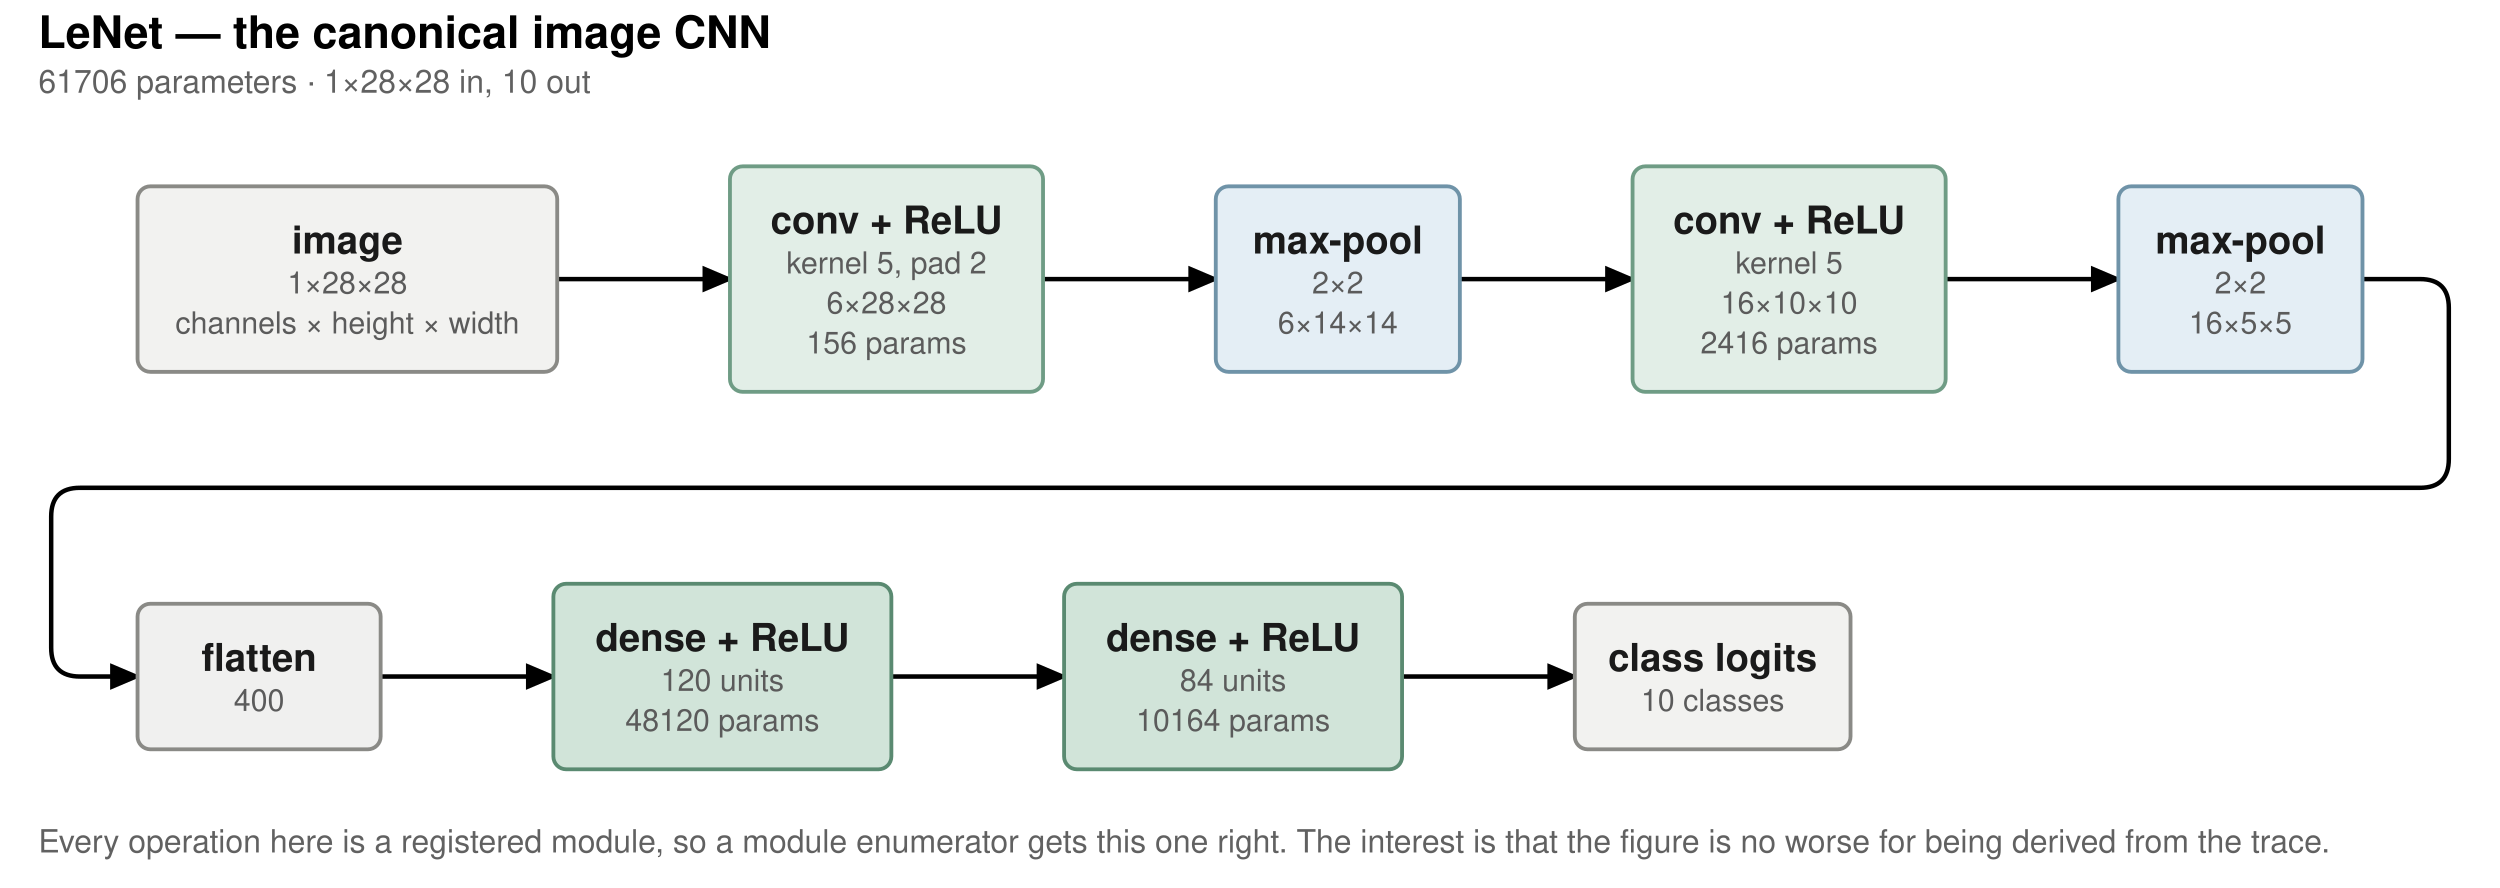
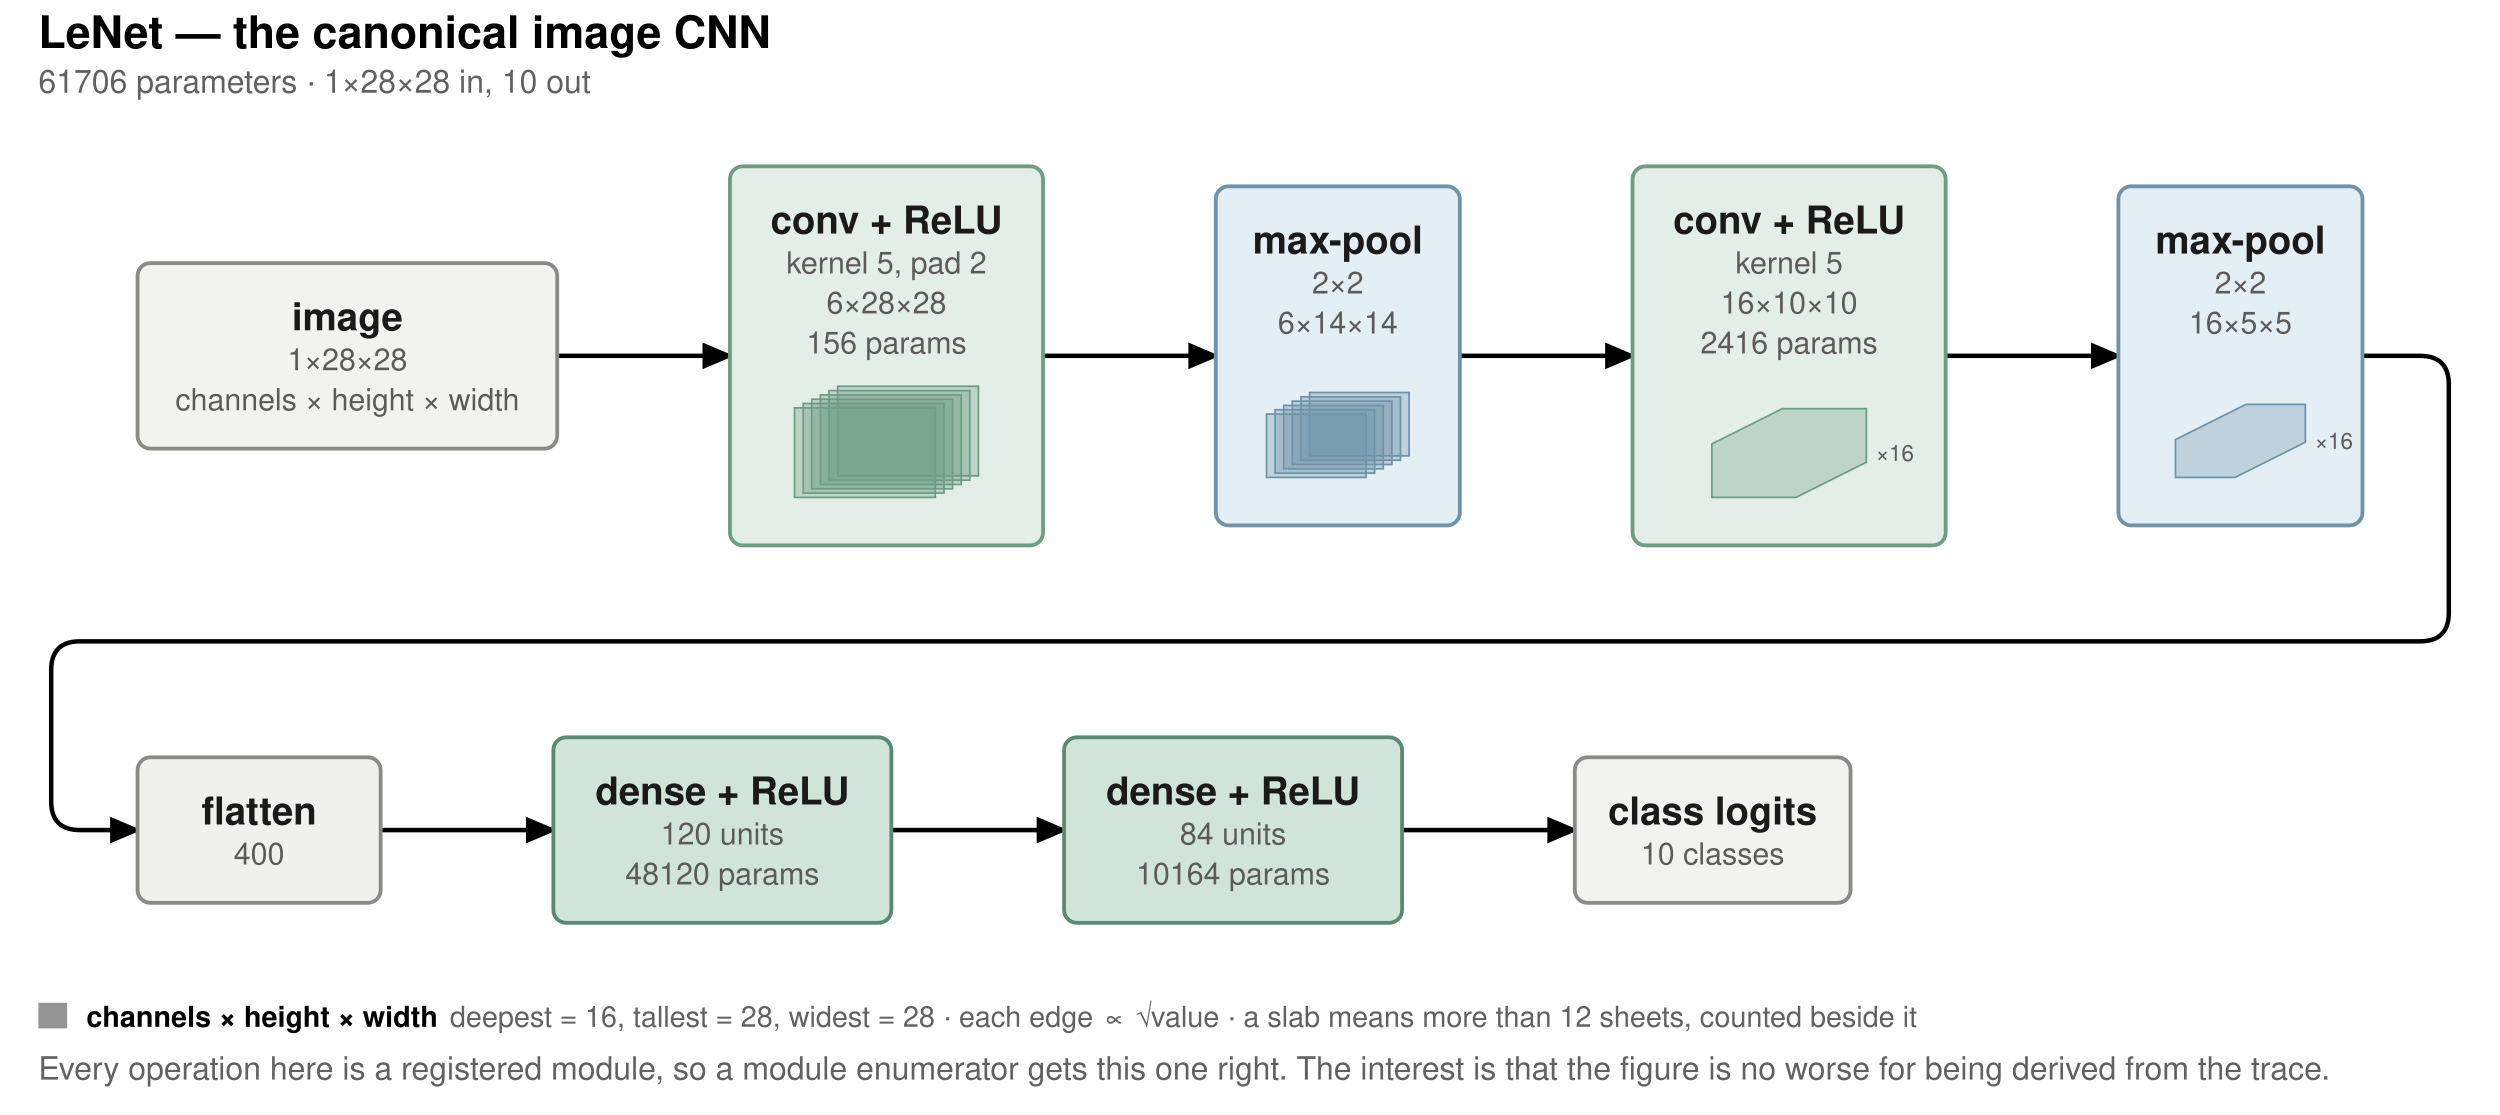
- <svg xmlns="http://www.w3.org/2000/svg" class="draughtsman" role="img" aria-label="LeNet — the canonical image CNN" viewBox="0 0 781.56 277.5" width="781.56" height="277.5">
+ <svg xmlns="http://www.w3.org/2000/svg" class="draughtsman" role="img" aria-label="LeNet — the canonical image CNN" viewBox="0 0 781.56 348.5" width="781.56" height="348.5">
  <defs>
    <marker id="ds-arrow" viewBox="0 0 8 8" refX="7" refY="4" markerWidth="7" markerHeight="7" orient="auto-start-reverse">
      <path d="M0 0.6 L8 4 L0 7.4 Z" style="fill:currentColor" />
    </marker>
  </defs>
  <text class="ds-title" x="12" y="15" style="font-family:Helvetica Neue, Helvetica, Arial, sans-serif;font-size:14px;font-weight:600;fill:currentColor">LeNet — the canonical image CNN</text>
  <text class="ds-subtitle" x="12" y="29" style="font-family:Helvetica Neue, Helvetica, Arial, sans-serif;font-size:10px;fill:currentColor;opacity:0.62">61706 parameters · 1×28×28 in, 10 out</text>
  <g class="ds-body" transform="translate(0 36)">
-     <path class="ds-edge ds-edge-solid" data-from="image" data-to="conv1" d="M174.2 51.25 C201.2 51.25 201.2 51.25 228.2 51.25" style="fill:none;stroke:currentColor;stroke-width:1.4" marker-end="url(#ds-arrow)" />
-     <path class="ds-edge ds-edge-solid" data-from="conv1" data-to="pool1" d="M326.08 51.25 C353.08 51.25 353.08 51.25 380.08 51.25" style="fill:none;stroke:currentColor;stroke-width:1.4" marker-end="url(#ds-arrow)" />
-     <path class="ds-edge ds-edge-solid" data-from="pool1" data-to="conv2" d="M456.38 51.25 C483.38 51.25 483.38 51.25 510.38 51.25" style="fill:none;stroke:currentColor;stroke-width:1.4" marker-end="url(#ds-arrow)" />
-     <path class="ds-edge ds-edge-solid" data-from="conv2" data-to="pool2" d="M608.26 51.25 C635.26 51.25 635.26 51.25 662.26 51.25" style="fill:none;stroke:currentColor;stroke-width:1.4" marker-end="url(#ds-arrow)" />
-     <path class="ds-edge ds-edge-solid" data-from="pool2" data-to="flatten" d="M738.56 51.25 L756.56 51.25 Q765.56 51.25 765.56 60.25 L765.56 107.5 Q765.56 116.5 756.56 116.5 L25 116.5 Q16 116.5 16 125.5 L16 166.5 Q16 175.5 25 175.5 L43 175.5" style="fill:none;stroke:currentColor;stroke-width:1.4" marker-end="url(#ds-arrow)" />
-     <path class="ds-edge ds-edge-solid" data-from="flatten" data-to="fc1" d="M119 175.5 C146 175.5 146 175.5 173 175.5" style="fill:none;stroke:currentColor;stroke-width:1.4" marker-end="url(#ds-arrow)" />
-     <path class="ds-edge ds-edge-solid" data-from="fc1" data-to="fc2" d="M278.66 175.5 C305.66 175.5 305.66 175.5 332.66 175.5" style="fill:none;stroke:currentColor;stroke-width:1.4" marker-end="url(#ds-arrow)" />
-     <path class="ds-edge ds-edge-solid" data-from="fc2" data-to="logits" d="M438.32 175.5 C465.32 175.5 465.32 175.5 492.32 175.5" style="fill:none;stroke:currentColor;stroke-width:1.4" marker-end="url(#ds-arrow)" />
+     <path class="ds-edge ds-edge-solid" data-from="image" data-to="conv1" d="M174.2 75.25 C201.2 75.25 201.2 75.25 228.2 75.25" style="fill:none;stroke:currentColor;stroke-width:1.4" marker-end="url(#ds-arrow)" />
+     <path class="ds-edge ds-edge-solid" data-from="conv1" data-to="pool1" d="M326.08 75.25 C353.08 75.25 353.08 75.25 380.08 75.25" style="fill:none;stroke:currentColor;stroke-width:1.4" marker-end="url(#ds-arrow)" />
+     <path class="ds-edge ds-edge-solid" data-from="pool1" data-to="conv2" d="M456.38 75.25 C483.38 75.25 483.38 75.25 510.38 75.25" style="fill:none;stroke:currentColor;stroke-width:1.4" marker-end="url(#ds-arrow)" />
+     <path class="ds-edge ds-edge-solid" data-from="conv2" data-to="pool2" d="M608.26 75.25 C635.26 75.25 635.26 75.25 662.26 75.25" style="fill:none;stroke:currentColor;stroke-width:1.4" marker-end="url(#ds-arrow)" />
+     <path class="ds-edge ds-edge-solid" data-from="pool2" data-to="flatten" d="M738.56 75.25 L756.56 75.25 Q765.56 75.25 765.56 84.25 L765.56 155.5 Q765.56 164.5 756.56 164.5 L25 164.5 Q16 164.5 16 173.5 L16 214.5 Q16 223.5 25 223.5 L43 223.5" style="fill:none;stroke:currentColor;stroke-width:1.4" marker-end="url(#ds-arrow)" />
+     <path class="ds-edge ds-edge-solid" data-from="flatten" data-to="fc1" d="M119 223.5 C146 223.5 146 223.5 173 223.5" style="fill:none;stroke:currentColor;stroke-width:1.4" marker-end="url(#ds-arrow)" />
+     <path class="ds-edge ds-edge-solid" data-from="fc1" data-to="fc2" d="M278.66 223.5 C305.66 223.5 305.66 223.5 332.66 223.5" style="fill:none;stroke:currentColor;stroke-width:1.4" marker-end="url(#ds-arrow)" />
+     <path class="ds-edge ds-edge-solid" data-from="fc2" data-to="logits" d="M438.32 223.5 C465.32 223.5 465.32 223.5 492.32 223.5" style="fill:none;stroke:currentColor;stroke-width:1.4" marker-end="url(#ds-arrow)" />
    <g class="ds-stage ds-kind-input" data-stage="image">
-       <rect x="43" y="22.25" width="131.2" height="58" rx="4" style="fill:#f2f2f0;stroke:#8a8a86;stroke-width:1.2" />
-       <text x="108.6" y="43.25" text-anchor="middle" style="font-family:Helvetica Neue, Helvetica, Arial, sans-serif;font-size:12.0px;font-weight:600;fill:#1a1a1a">image</text>
-       <text x="108.6" y="55.75" text-anchor="middle" style="font-family:Helvetica Neue, Helvetica, Arial, sans-serif;font-size:9.5px;fill:#5b5b5b">1×28×28</text>
-       <text x="108.6" y="68.25" text-anchor="middle" style="font-family:Helvetica Neue, Helvetica, Arial, sans-serif;font-size:9.5px;fill:#5b5b5b">channels × height × width</text>
+       <rect x="43" y="46.25" width="131.2" height="58" rx="4" style="fill:#f2f2f0;stroke:#8a8a86;stroke-width:1.2" />
+       <text x="108.6" y="67.25" text-anchor="middle" style="font-family:Helvetica Neue, Helvetica, Arial, sans-serif;font-size:12.0px;font-weight:600;fill:#1a1a1a">image</text>
+       <text x="108.6" y="79.75" text-anchor="middle" style="font-family:Helvetica Neue, Helvetica, Arial, sans-serif;font-size:9.5px;fill:#5b5b5b">1×28×28</text>
+       <text x="108.6" y="92.25" text-anchor="middle" style="font-family:Helvetica Neue, Helvetica, Arial, sans-serif;font-size:9.5px;fill:#5b5b5b">channels × height × width</text>
    </g>
    <g class="ds-stage ds-kind-conv" data-stage="conv1">
-       <rect x="228.2" y="16" width="97.88" height="70.5" rx="4" style="fill:#e2eee7;stroke:#6f9c85;stroke-width:1.2" />
+       <rect x="228.2" y="16" width="97.88" height="118.5" rx="4" style="fill:#e2eee7;stroke:#6f9c85;stroke-width:1.2" />
      <text x="277.14" y="37" text-anchor="middle" style="font-family:Helvetica Neue, Helvetica, Arial, sans-serif;font-size:12.0px;font-weight:600;fill:#1a1a1a">conv + ReLU</text>
      <text x="277.14" y="49.5" text-anchor="middle" style="font-family:Helvetica Neue, Helvetica, Arial, sans-serif;font-size:9.5px;fill:#5b5b5b">kernel 5, pad 2</text>
      <text x="277.14" y="62" text-anchor="middle" style="font-family:Helvetica Neue, Helvetica, Arial, sans-serif;font-size:9.5px;fill:#5b5b5b">6×28×28</text>
      <text x="277.14" y="74.5" text-anchor="middle" style="font-family:Helvetica Neue, Helvetica, Arial, sans-serif;font-size:9.5px;fill:#5b5b5b">156 params</text>
+       <rect class="ds-sheet" x="261.87" y="84.76" width="44" height="28" style="fill:#6f9c85;fill-opacity:0.32;stroke:#6f9c85;stroke-width:0.55" />
+       <rect class="ds-sheet" x="259.18" y="86.11" width="44" height="28" style="fill:#6f9c85;fill-opacity:0.32;stroke:#6f9c85;stroke-width:0.55" />
+       <rect class="ds-sheet" x="256.48" y="87.46" width="44" height="28" style="fill:#6f9c85;fill-opacity:0.32;stroke:#6f9c85;stroke-width:0.55" />
+       <rect class="ds-sheet" x="253.79" y="88.81" width="44" height="28" style="fill:#6f9c85;fill-opacity:0.32;stroke:#6f9c85;stroke-width:0.55" />
+       <rect class="ds-sheet" x="251.1" y="90.15" width="44" height="28" style="fill:#6f9c85;fill-opacity:0.32;stroke:#6f9c85;stroke-width:0.55" />
+       <rect class="ds-sheet" x="248.4" y="91.5" width="44" height="28" style="fill:#6f9c85;fill-opacity:0.32;stroke:#6f9c85;stroke-width:0.55" />
    </g>
    <g class="ds-stage ds-kind-pool" data-stage="pool1">
-       <rect x="380.08" y="22.25" width="76.31" height="58" rx="4" style="fill:#e4eef5;stroke:#6f93a8;stroke-width:1.2" />
+       <rect x="380.08" y="22.25" width="76.31" height="106" rx="4" style="fill:#e4eef5;stroke:#6f93a8;stroke-width:1.2" />
      <text x="418.23" y="43.25" text-anchor="middle" style="font-family:Helvetica Neue, Helvetica, Arial, sans-serif;font-size:12.0px;font-weight:600;fill:#1a1a1a">max-pool</text>
      <text x="418.23" y="55.75" text-anchor="middle" style="font-family:Helvetica Neue, Helvetica, Arial, sans-serif;font-size:9.5px;fill:#5b5b5b">2×2</text>
      <text x="418.23" y="68.25" text-anchor="middle" style="font-family:Helvetica Neue, Helvetica, Arial, sans-serif;font-size:9.5px;fill:#5b5b5b">6×14×14</text>
+       <rect class="ds-sheet" x="409.41" y="86.71" width="31.11" height="19.8" style="fill:#6f93a8;fill-opacity:0.32;stroke:#6f93a8;stroke-width:0.55" />
+       <rect class="ds-sheet" x="406.71" y="88.06" width="31.11" height="19.8" style="fill:#6f93a8;fill-opacity:0.32;stroke:#6f93a8;stroke-width:0.55" />
+       <rect class="ds-sheet" x="404.02" y="89.41" width="31.11" height="19.8" style="fill:#6f93a8;fill-opacity:0.32;stroke:#6f93a8;stroke-width:0.55" />
+       <rect class="ds-sheet" x="401.32" y="90.76" width="31.11" height="19.8" style="fill:#6f93a8;fill-opacity:0.32;stroke:#6f93a8;stroke-width:0.55" />
+       <rect class="ds-sheet" x="398.63" y="92.1" width="31.11" height="19.8" style="fill:#6f93a8;fill-opacity:0.32;stroke:#6f93a8;stroke-width:0.55" />
+       <rect class="ds-sheet" x="395.94" y="93.45" width="31.11" height="19.8" style="fill:#6f93a8;fill-opacity:0.32;stroke:#6f93a8;stroke-width:0.55" />
    </g>
    <g class="ds-stage ds-kind-conv" data-stage="conv2">
-       <rect x="510.38" y="16" width="97.88" height="70.5" rx="4" style="fill:#e2eee7;stroke:#6f9c85;stroke-width:1.2" />
+       <rect x="510.38" y="16" width="97.88" height="118.5" rx="4" style="fill:#e2eee7;stroke:#6f9c85;stroke-width:1.2" />
      <text x="559.32" y="37" text-anchor="middle" style="font-family:Helvetica Neue, Helvetica, Arial, sans-serif;font-size:12.0px;font-weight:600;fill:#1a1a1a">conv + ReLU</text>
      <text x="559.32" y="49.5" text-anchor="middle" style="font-family:Helvetica Neue, Helvetica, Arial, sans-serif;font-size:9.5px;fill:#5b5b5b">kernel 5</text>
      <text x="559.32" y="62" text-anchor="middle" style="font-family:Helvetica Neue, Helvetica, Arial, sans-serif;font-size:9.5px;fill:#5b5b5b">16×10×10</text>
      <text x="559.32" y="74.5" text-anchor="middle" style="font-family:Helvetica Neue, Helvetica, Arial, sans-serif;font-size:9.5px;fill:#5b5b5b">2416 params</text>
+       <polygon class="ds-sheet" points="535.17,102.77 557.17,91.77 583.47,91.77 583.47,108.5 561.47,119.5 535.17,119.5" style="fill:#6f9c85;fill-opacity:0.32;stroke:#6f9c85;stroke-width:0.55" />
+       <text x="586.47" y="108.13" style="font-family:Helvetica Neue, Helvetica, Arial, sans-serif;font-size:7.0px;fill:#5b5b5b">×16</text>
    </g>
    <g class="ds-stage ds-kind-pool" data-stage="pool2">
-       <rect x="662.26" y="22.25" width="76.31" height="58" rx="4" style="fill:#e4eef5;stroke:#6f93a8;stroke-width:1.2" />
+       <rect x="662.26" y="22.25" width="76.31" height="106" rx="4" style="fill:#e4eef5;stroke:#6f93a8;stroke-width:1.2" />
      <text x="700.41" y="43.25" text-anchor="middle" style="font-family:Helvetica Neue, Helvetica, Arial, sans-serif;font-size:12.0px;font-weight:600;fill:#1a1a1a">max-pool</text>
      <text x="700.41" y="55.75" text-anchor="middle" style="font-family:Helvetica Neue, Helvetica, Arial, sans-serif;font-size:9.5px;fill:#5b5b5b">2×2</text>
      <text x="700.41" y="68.25" text-anchor="middle" style="font-family:Helvetica Neue, Helvetica, Arial, sans-serif;font-size:9.5px;fill:#5b5b5b">16×5×5</text>
+       <polygon class="ds-sheet" points="680.11,101.42 702.11,90.42 720.71,90.42 720.71,102.25 698.71,113.25 680.11,113.25" style="fill:#6f93a8;fill-opacity:0.32;stroke:#6f93a8;stroke-width:0.55" />
+       <text x="723.71" y="104.33" style="font-family:Helvetica Neue, Helvetica, Arial, sans-serif;font-size:7.0px;fill:#5b5b5b">×16</text>
    </g>
    <g class="ds-stage ds-kind-op" data-stage="flatten">
-       <rect x="43" y="152.75" width="76" height="45.5" rx="4" style="fill:#f0f0ef;stroke:#8a8a86;stroke-width:1.2" />
-       <text x="81" y="173.75" text-anchor="middle" style="font-family:Helvetica Neue, Helvetica, Arial, sans-serif;font-size:12.0px;font-weight:600;fill:#1a1a1a">flatten</text>
-       <text x="81" y="186.25" text-anchor="middle" style="font-family:Helvetica Neue, Helvetica, Arial, sans-serif;font-size:9.5px;fill:#5b5b5b">400</text>
+       <rect x="43" y="200.75" width="76" height="45.5" rx="4" style="fill:#f0f0ef;stroke:#8a8a86;stroke-width:1.2" />
+       <text x="81" y="221.75" text-anchor="middle" style="font-family:Helvetica Neue, Helvetica, Arial, sans-serif;font-size:12.0px;font-weight:600;fill:#1a1a1a">flatten</text>
+       <text x="81" y="234.25" text-anchor="middle" style="font-family:Helvetica Neue, Helvetica, Arial, sans-serif;font-size:9.5px;fill:#5b5b5b">400</text>
    </g>
    <g class="ds-stage ds-kind-stack" data-stage="fc1">
-       <rect x="173" y="146.5" width="105.66" height="58" rx="4" style="fill:#d1e4d9;stroke:#5a8a71;stroke-width:1.2" />
-       <text x="225.83" y="167.5" text-anchor="middle" style="font-family:Helvetica Neue, Helvetica, Arial, sans-serif;font-size:12.0px;font-weight:600;fill:#1a1a1a">dense + ReLU</text>
-       <text x="225.83" y="180" text-anchor="middle" style="font-family:Helvetica Neue, Helvetica, Arial, sans-serif;font-size:9.5px;fill:#5b5b5b">120 units</text>
-       <text x="225.83" y="192.5" text-anchor="middle" style="font-family:Helvetica Neue, Helvetica, Arial, sans-serif;font-size:9.5px;fill:#5b5b5b">48120 params</text>
+       <rect x="173" y="194.5" width="105.66" height="58" rx="4" style="fill:#d1e4d9;stroke:#5a8a71;stroke-width:1.2" />
+       <text x="225.83" y="215.5" text-anchor="middle" style="font-family:Helvetica Neue, Helvetica, Arial, sans-serif;font-size:12.0px;font-weight:600;fill:#1a1a1a">dense + ReLU</text>
+       <text x="225.83" y="228" text-anchor="middle" style="font-family:Helvetica Neue, Helvetica, Arial, sans-serif;font-size:9.5px;fill:#5b5b5b">120 units</text>
+       <text x="225.83" y="240.5" text-anchor="middle" style="font-family:Helvetica Neue, Helvetica, Arial, sans-serif;font-size:9.5px;fill:#5b5b5b">48120 params</text>
    </g>
    <g class="ds-stage ds-kind-stack" data-stage="fc2">
-       <rect x="332.66" y="146.5" width="105.66" height="58" rx="4" style="fill:#d1e4d9;stroke:#5a8a71;stroke-width:1.2" />
-       <text x="385.49" y="167.5" text-anchor="middle" style="font-family:Helvetica Neue, Helvetica, Arial, sans-serif;font-size:12.0px;font-weight:600;fill:#1a1a1a">dense + ReLU</text>
-       <text x="385.49" y="180" text-anchor="middle" style="font-family:Helvetica Neue, Helvetica, Arial, sans-serif;font-size:9.5px;fill:#5b5b5b">84 units</text>
-       <text x="385.49" y="192.5" text-anchor="middle" style="font-family:Helvetica Neue, Helvetica, Arial, sans-serif;font-size:9.5px;fill:#5b5b5b">10164 params</text>
+       <rect x="332.66" y="194.5" width="105.66" height="58" rx="4" style="fill:#d1e4d9;stroke:#5a8a71;stroke-width:1.2" />
+       <text x="385.49" y="215.5" text-anchor="middle" style="font-family:Helvetica Neue, Helvetica, Arial, sans-serif;font-size:12.0px;font-weight:600;fill:#1a1a1a">dense + ReLU</text>
+       <text x="385.49" y="228" text-anchor="middle" style="font-family:Helvetica Neue, Helvetica, Arial, sans-serif;font-size:9.5px;fill:#5b5b5b">84 units</text>
+       <text x="385.49" y="240.5" text-anchor="middle" style="font-family:Helvetica Neue, Helvetica, Arial, sans-serif;font-size:9.5px;fill:#5b5b5b">10164 params</text>
    </g>
    <g class="ds-stage ds-kind-output" data-stage="logits">
-       <rect x="492.32" y="152.75" width="86.2" height="45.5" rx="4" style="fill:#f2f2f0;stroke:#8a8a86;stroke-width:1.2" />
-       <text x="535.42" y="173.75" text-anchor="middle" style="font-family:Helvetica Neue, Helvetica, Arial, sans-serif;font-size:12.0px;font-weight:600;fill:#1a1a1a">class logits</text>
-       <text x="535.42" y="186.25" text-anchor="middle" style="font-family:Helvetica Neue, Helvetica, Arial, sans-serif;font-size:9.5px;fill:#5b5b5b">10 classes</text>
+       <rect x="492.32" y="200.75" width="86.2" height="45.5" rx="4" style="fill:#f2f2f0;stroke:#8a8a86;stroke-width:1.2" />
+       <text x="535.42" y="221.75" text-anchor="middle" style="font-family:Helvetica Neue, Helvetica, Arial, sans-serif;font-size:12.0px;font-weight:600;fill:#1a1a1a">class logits</text>
+       <text x="535.42" y="234.25" text-anchor="middle" style="font-family:Helvetica Neue, Helvetica, Arial, sans-serif;font-size:9.5px;fill:#5b5b5b">10 classes</text>
    </g>
  </g>
-   <text class="ds-caption" x="12" y="266.5" style="font-family:Helvetica Neue, Helvetica, Arial, sans-serif;font-size:10.0px;fill:currentColor;opacity:0.62">Every operation here is a registered module, so a module enumerator gets this one right. The interest is that the figure is no worse for being derived from the trace.</text>
+   <g class="ds-legend">
+     <rect class="ds-legend-glyph" x="12" y="313.5" width="9" height="8" style="fill:currentColor;fill-opacity:0.42" />
+     <text class="ds-legend-label" x="27" y="321" style="font-family:Helvetica Neue, Helvetica, Arial, sans-serif;font-size:9.0px;font-weight:600;fill:currentColor">channels × height × width</text>
+     <text class="ds-legend-share" x="140.65" y="321" style="font-family:Helvetica Neue, Helvetica, Arial, sans-serif;font-size:9.0px;fill:currentColor;opacity:0.62">deepest = 16, tallest = 28, widest = 28 · each edge ∝ √value · a slab means more than 12 sheets, counted beside it</text>
+   </g>
+   <text class="ds-caption" x="12" y="337.5" style="font-family:Helvetica Neue, Helvetica, Arial, sans-serif;font-size:10.0px;fill:currentColor;opacity:0.62">Every operation here is a registered module, so a module enumerator gets this one right. The interest is that the figure is no worse for being derived from the trace.</text>
</svg>
